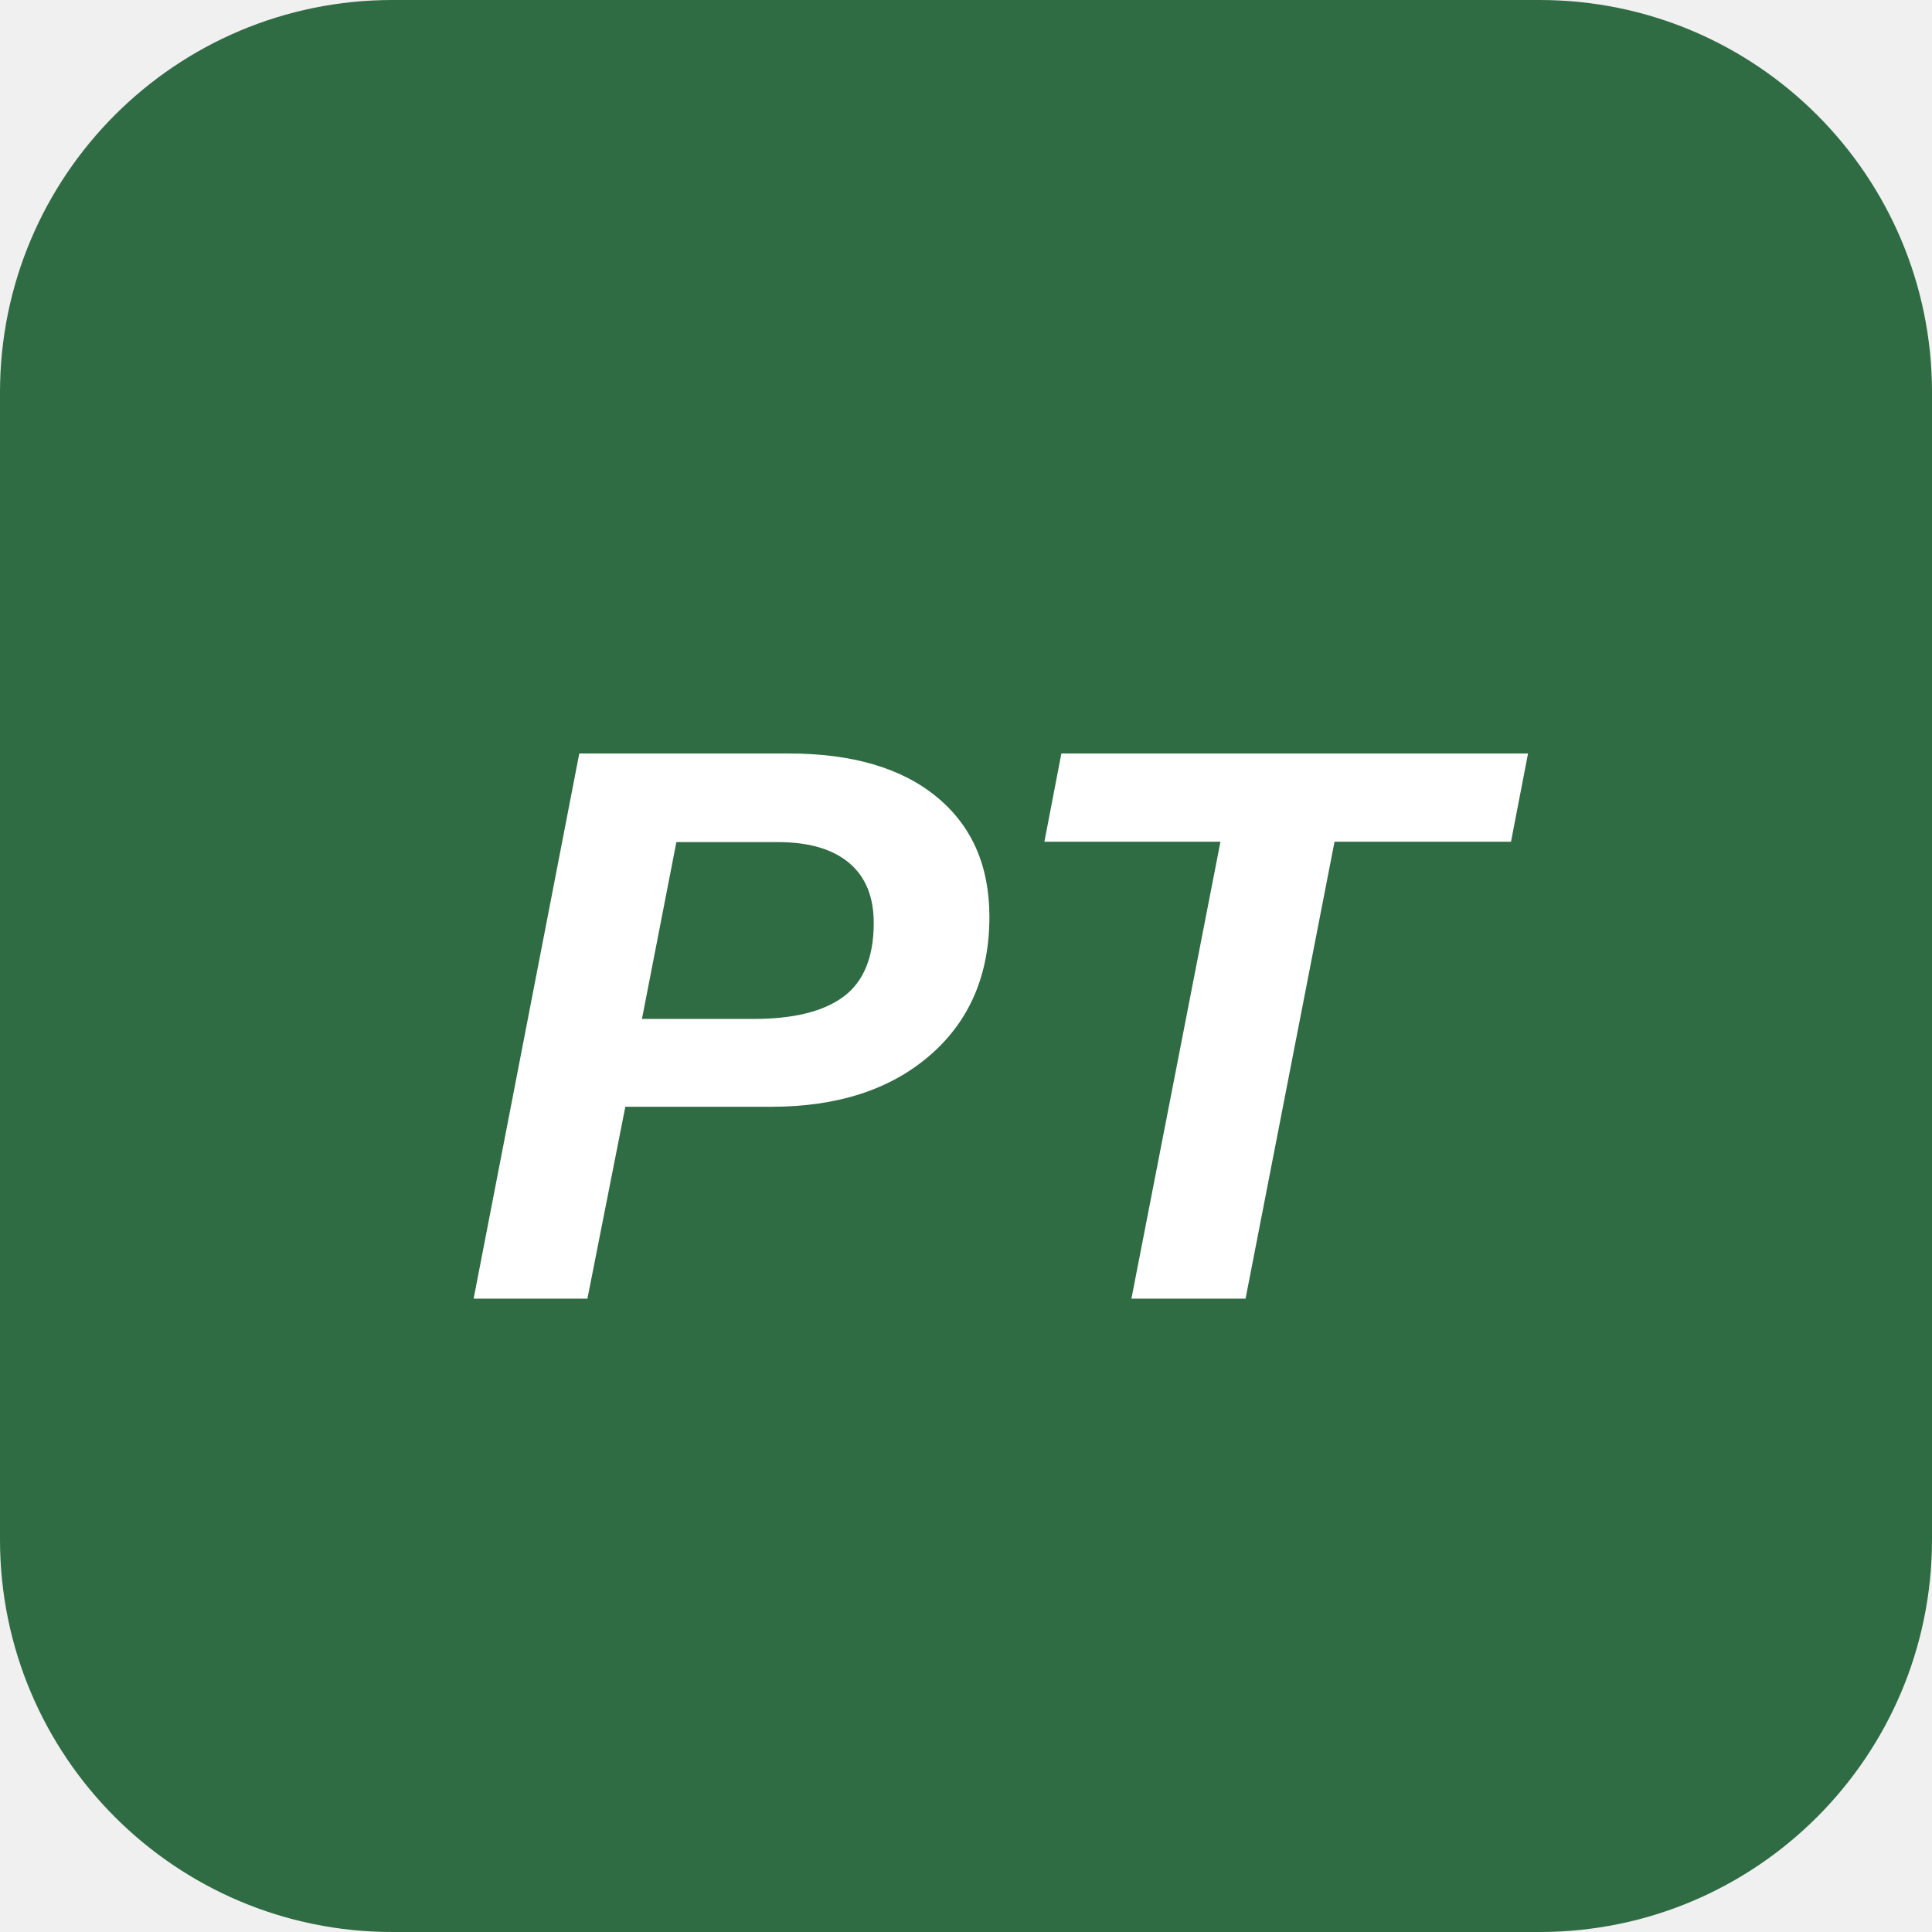
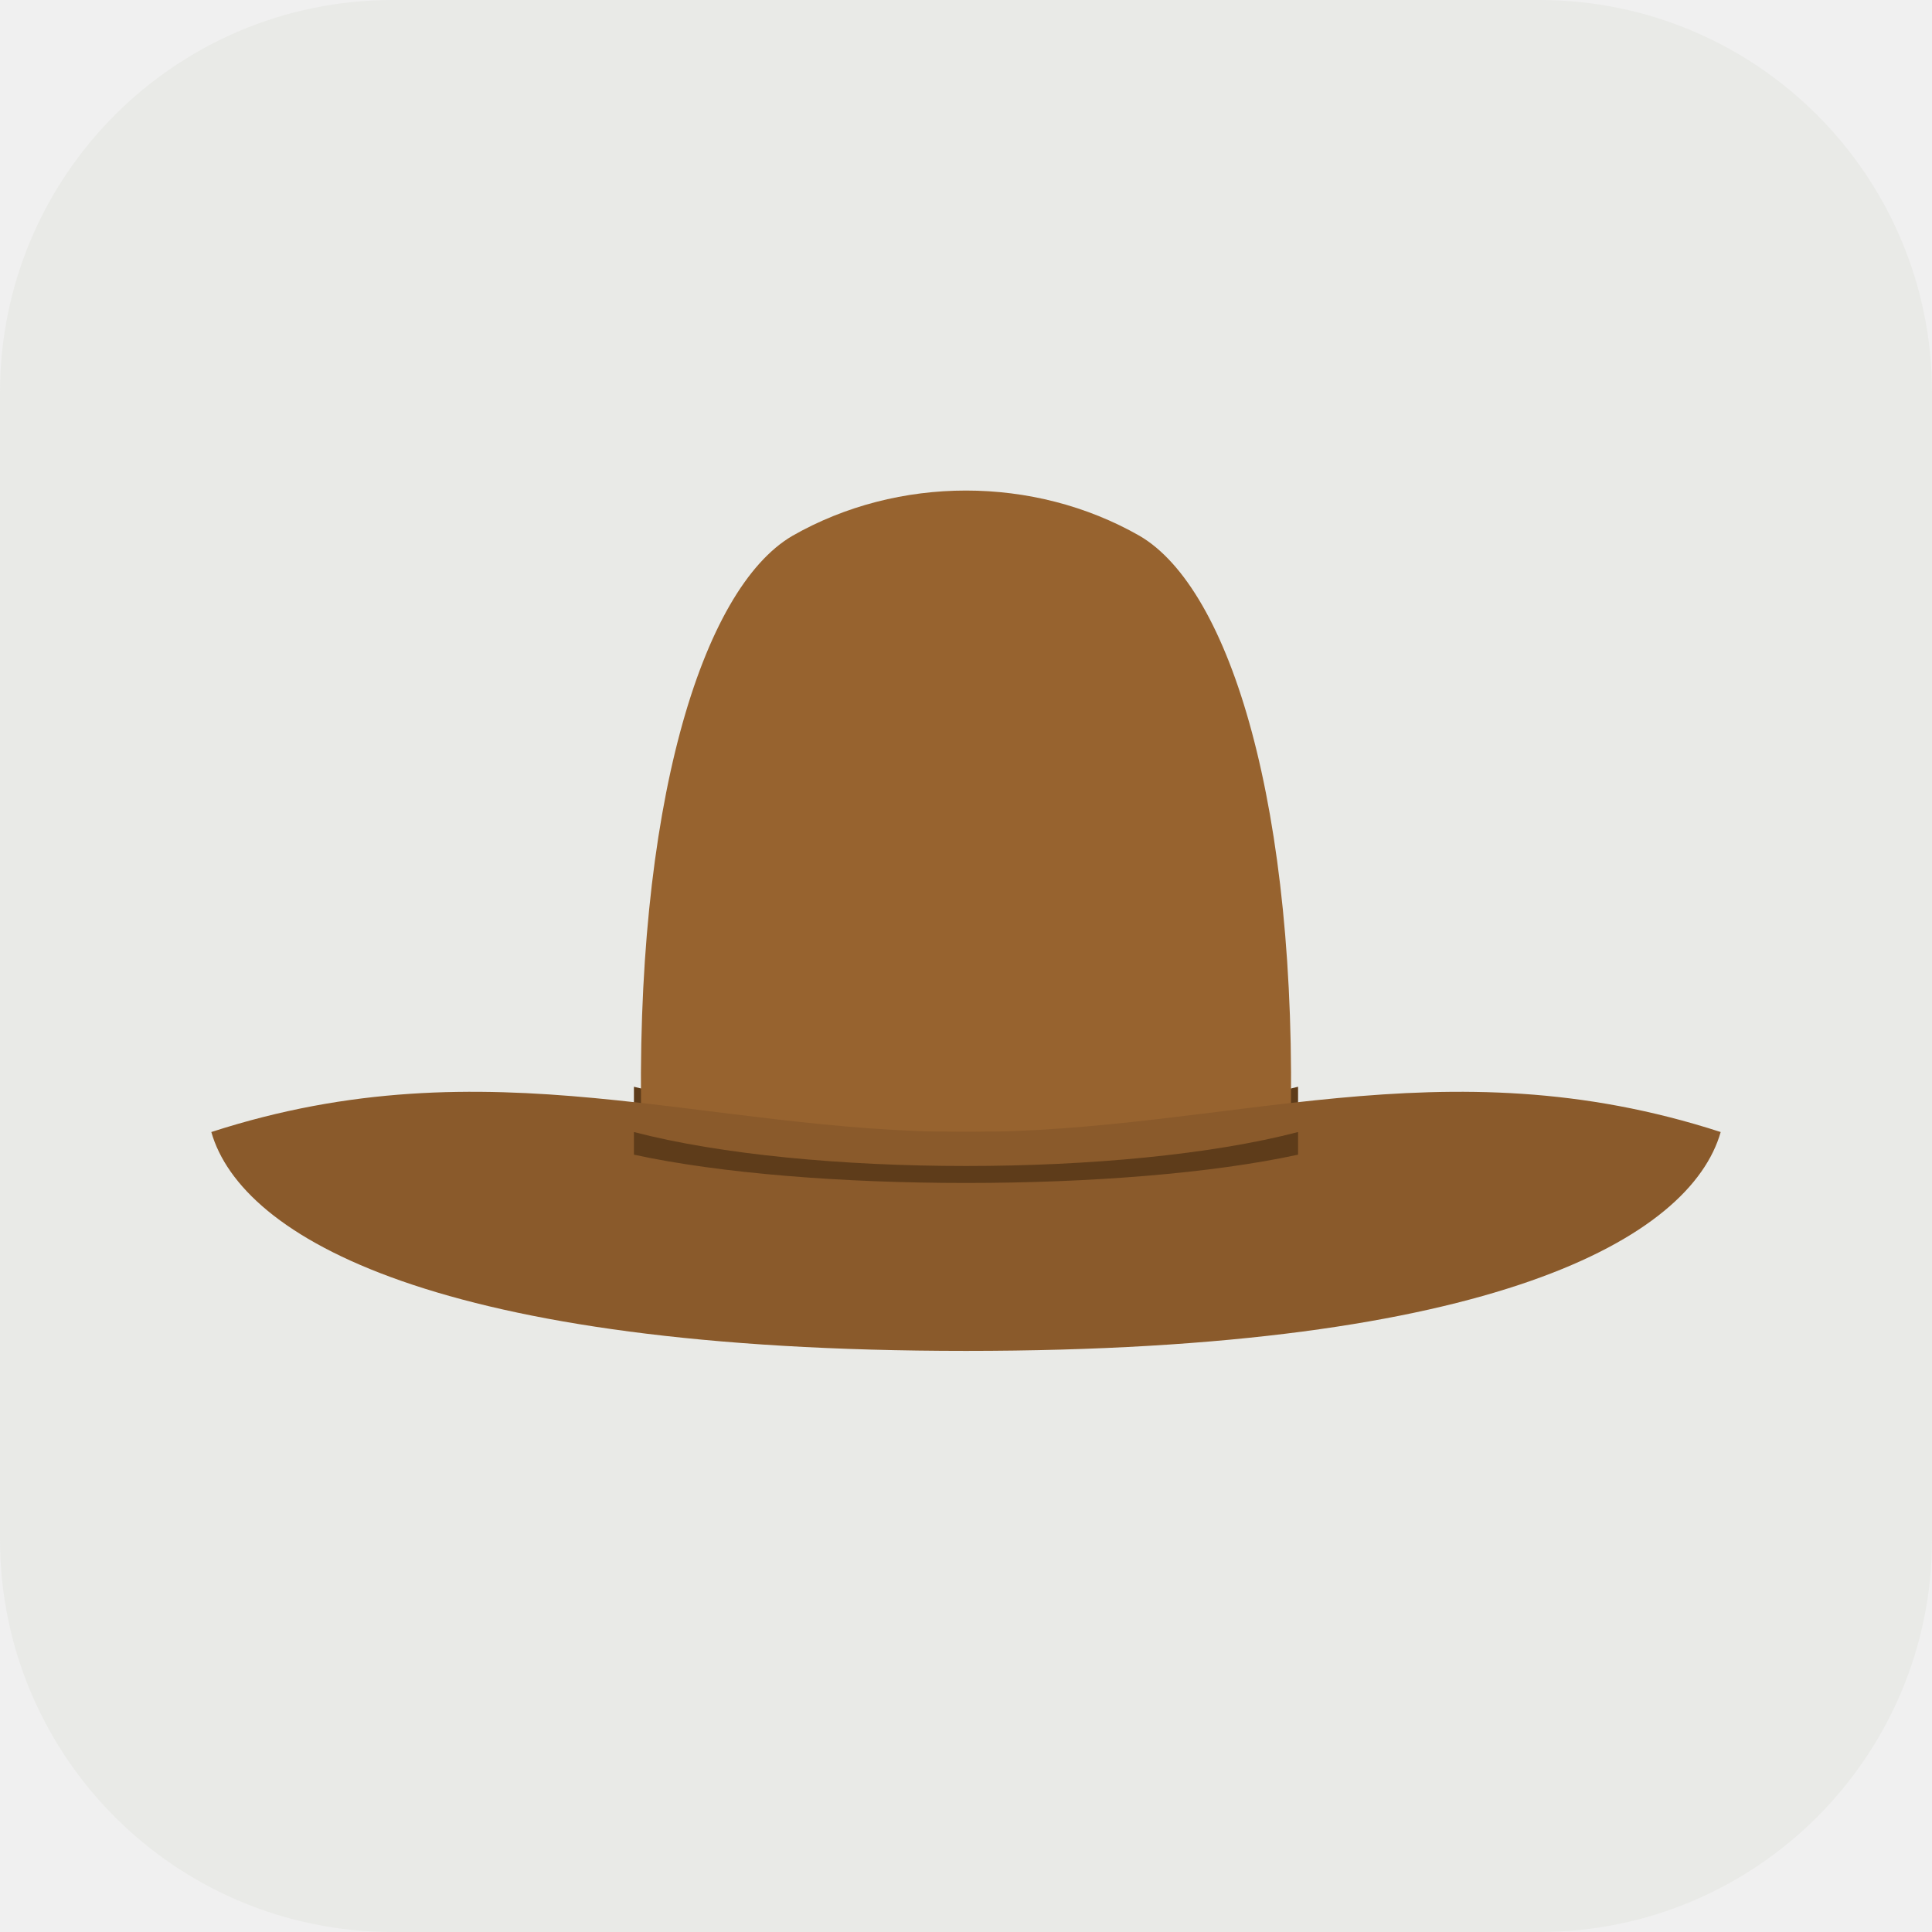
<svg xmlns="http://www.w3.org/2000/svg" viewBox="0 0 512 512">
-   <rect width="512" height="512" rx="104" fill="#2f6b43" />
-   <text x="50%" y="53%" text-anchor="middle" dominant-baseline="central" font-family="'Segoe UI', Arial, sans-serif" font-weight="800" font-style="italic" font-size="210" fill="#ffffff">PT</text>
+   <rect width="512" height="512" rx="104" fill="#e9eae7" />
+   <path d="M168 288 C 214 300 298 300 344 288 L 344 306 C 298 316 214 316 168 306 Z" fill="#5e3c1a" />
+   <path d="M170 300 C 168 214 186 156 210 142 C 238 126 274 126 302 142 C 326 156 344 214 342 300 Z" fill="#97632f" />
+   <path d="M56 300 C 130 276 186 300 256 300 C 326 300 382 276 456 300 C 448 328 396 358 256 358 C 116 358 64 328 56 300 Z" fill="#8a5a2b" />
+   <path d="M168 300 C 214 312 298 312 344 300 L 344 306 C 298 316 214 316 168 306 Z" fill="#5e3c1a" />
</svg>
